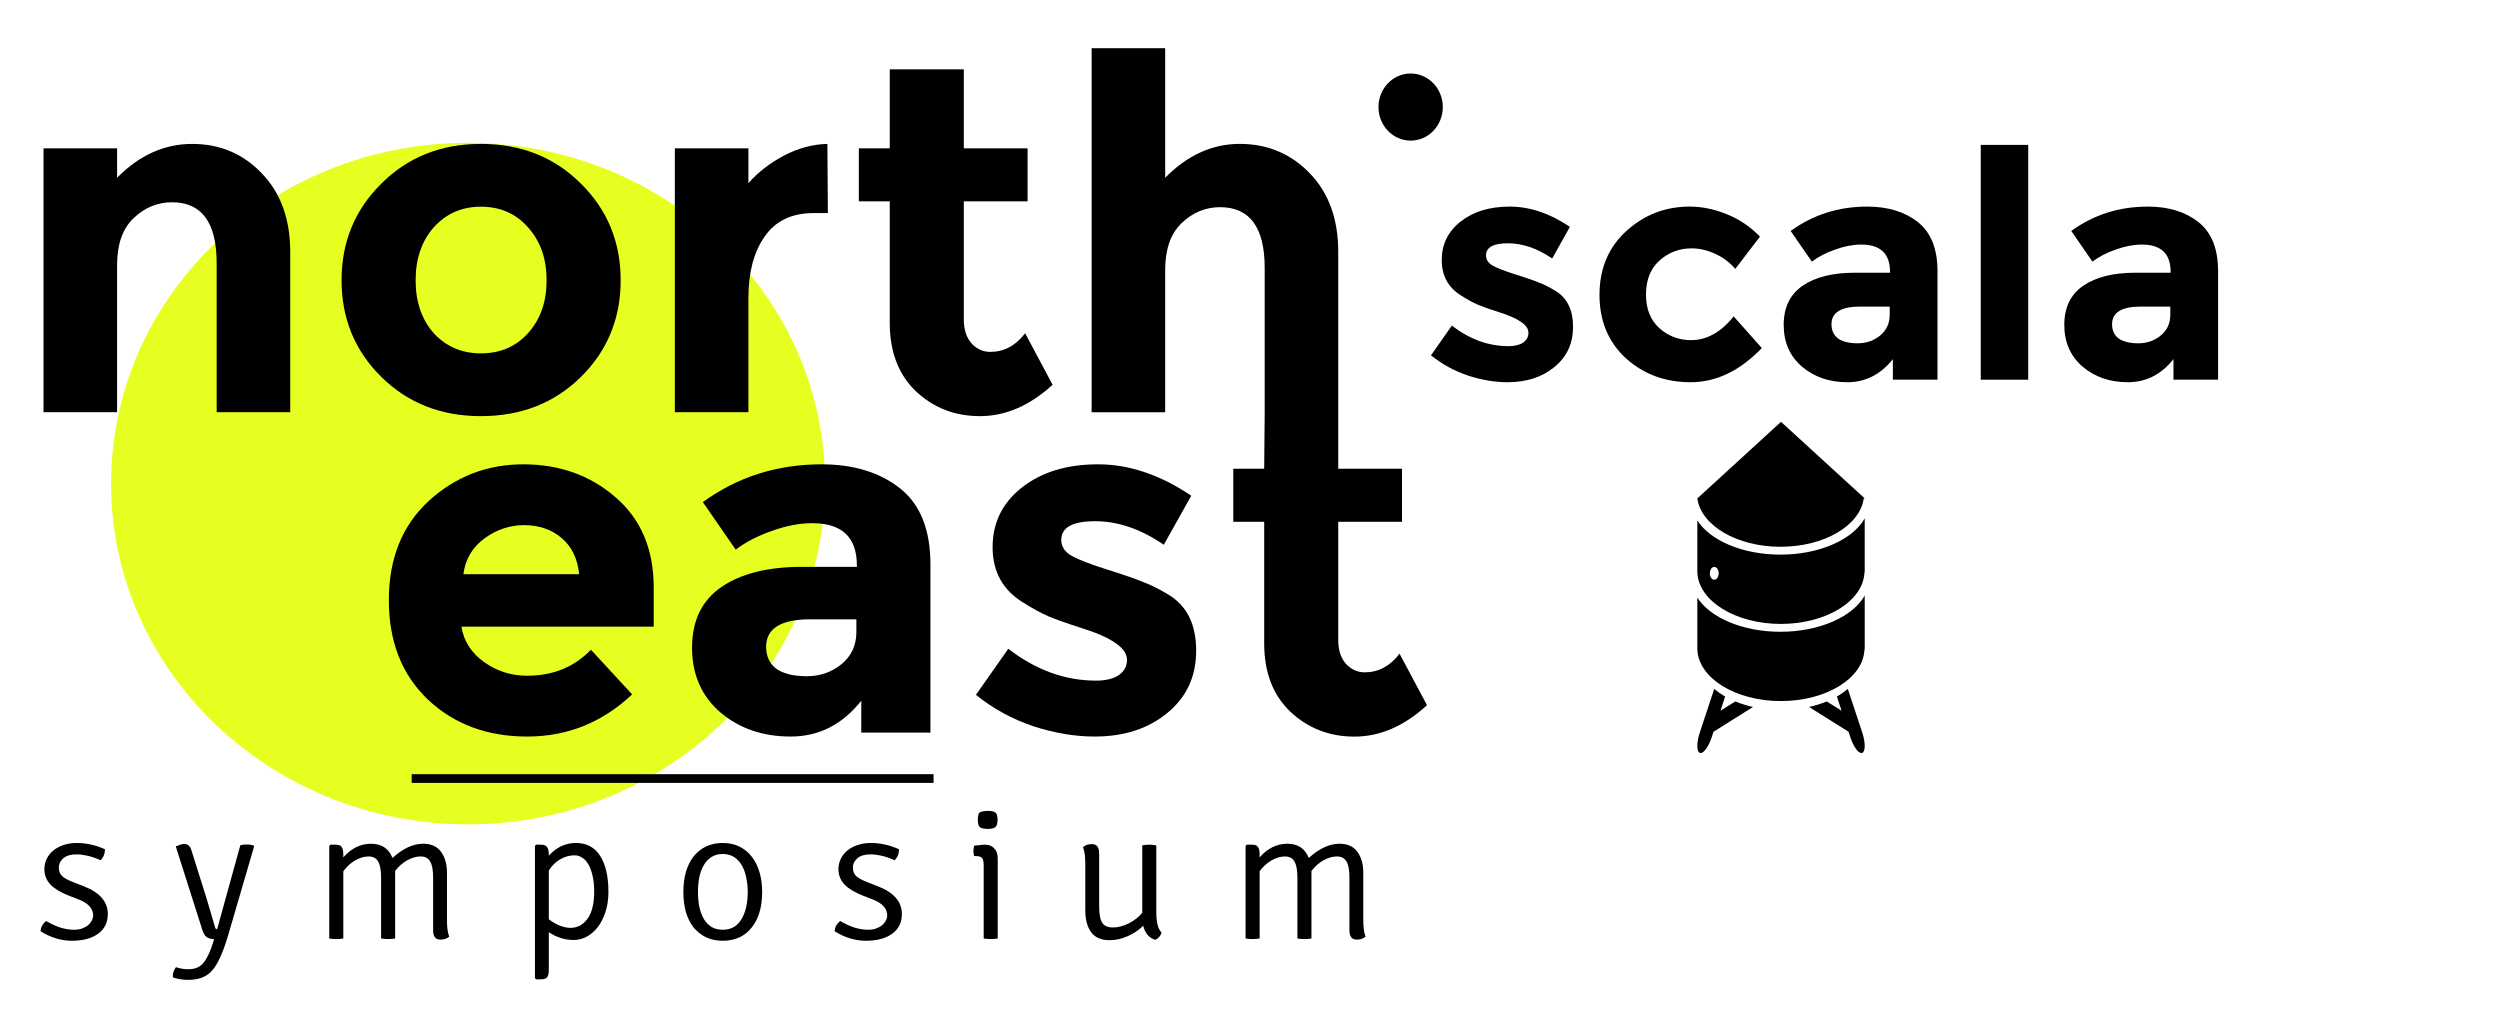
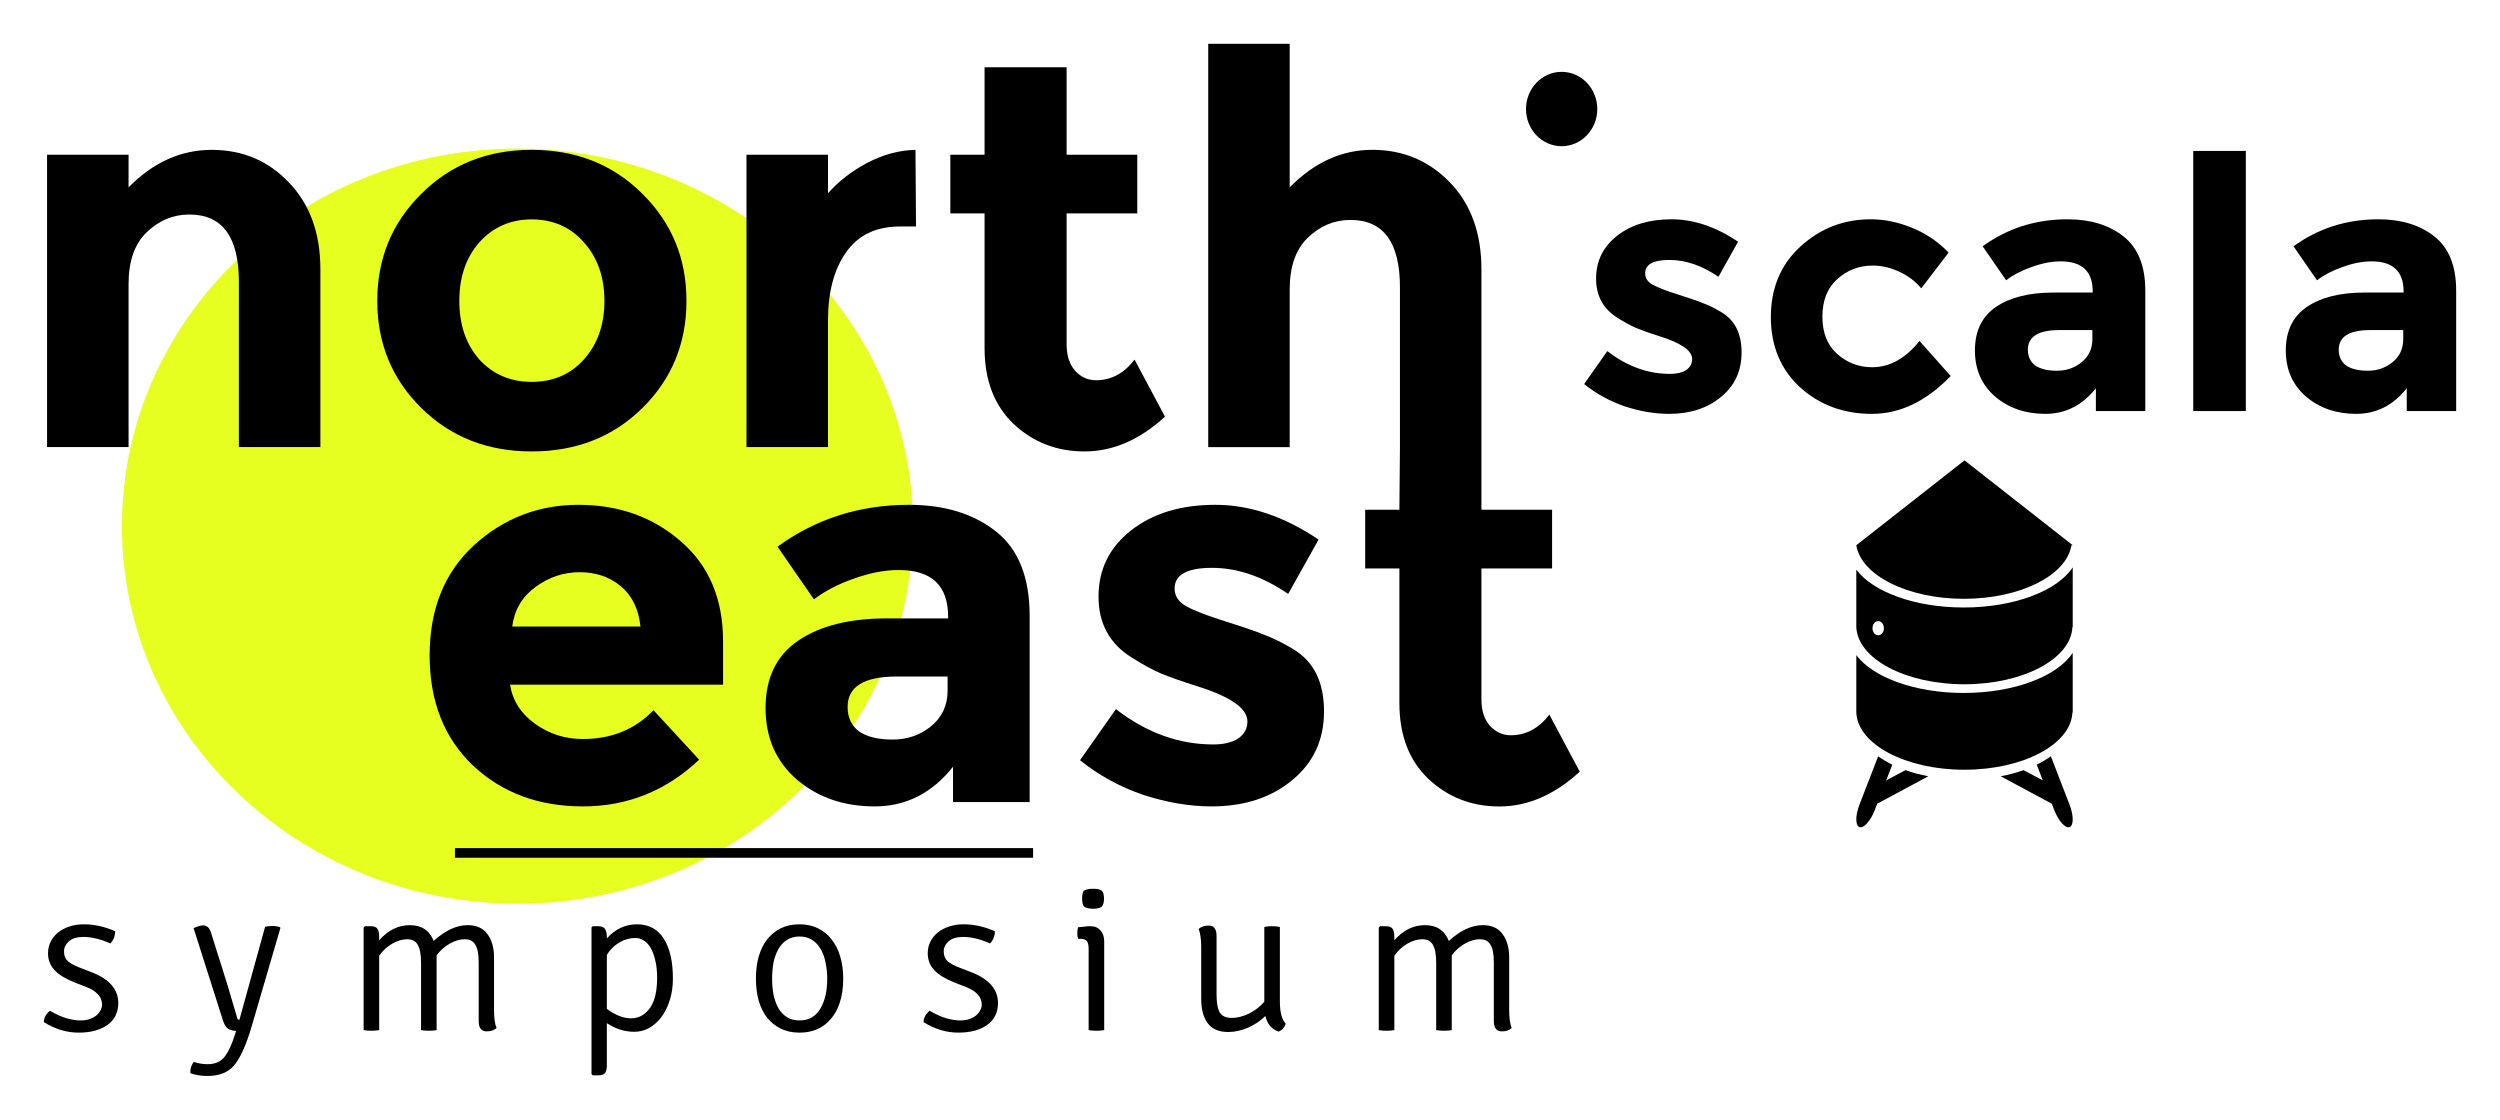
- <svg xmlns="http://www.w3.org/2000/svg" width="632.011" height="259.172" id="svg2" version="1.1">
+ <svg xmlns="http://www.w3.org/2000/svg" width="570.482" height="255.528" id="svg2" version="1.1">
  <defs id="defs4">
    </defs>
-   <g id="layer3" style="display:inline" transform="translate(5.984908,48.84875)">
+   <g id="layer3" style="display:inline" transform="translate(3.723639,46.66125)">
    <rect style="fill:#000000;fill-opacity:0" id="rect3026" width="278.5" height="83.5" x="103" y="395.862" rx="14.293" ry="14.458" />
    <rect style="fill:#000000;fill-opacity:0" id="rect3028" width="238" height="94" x="109.5" y="384.362" rx="14.293" ry="14.458" />
    <rect style="fill:#000000;fill-opacity:0" id="rect3798" width="245.5" height="94.5" x="108.5" y="384.362" rx="14.293" ry="14.458" />
    <rect style="fill:#000000;fill-opacity:0" id="rect3800" width="272.5" height="127" x="103.5" y="388.362" rx="14.293" ry="14.458" />
-     <path style="fill:#e7ff20;fill-opacity:0.997;stroke:none" id="path3821" d="m 231.938,102.591 c 0,52.698 -45.513,95.417 -101.656,95.417 -56.143,0 -101.656,-42.72 -101.656,-95.417 0,-52.698 45.513,-95.417 101.656,-95.417 56.143,0 101.656,42.72 101.656,95.417 z" transform="matrix(0.8878638,0,0,0.9029202,-3.322113,-19.22978)" />
+     <path style="fill:#e7ff20;fill-opacity:0.997;stroke:none" id="path3821" d="m 231.938,102.591 c 0,52.698 -45.513,95.417 -101.656,95.417 -56.143,0 -101.656,-42.72 -101.656,-95.417 0,-52.698 45.513,-95.417 101.656,-95.417 56.143,0 101.656,42.72 101.656,95.417 z" transform="matrix(0.8878638,0,0,0.9029202,-1.322113,-19.22978)" />
  </g>
-   <g transform="translate(5.984908,48.84875)" style="display:inline" id="g3030">
-     <g style="font-size:124px;font-style:normal;font-variant:normal;font-weight:bold;font-stretch:normal;text-align:start;line-height:125%;letter-spacing:0px;word-spacing:0px;writing-mode:lr-tb;text-anchor:start;fill:#000000;fill-opacity:0.997;stroke:none;font-family:Montserrat" id="text3036" transform="translate(0.5441265,0)">
+   <g id="layer9" style="display:inline" transform="translate(3.723639,46.66125)">
+     <path style="fill:#000000;fill-opacity:1;stroke:none" d="m 360.764,-21.783 c 0,4.686 -3.641,8.485 -8.132,8.485 -4.491,0 -8.132,-3.799 -8.132,-8.485 0,-4.686 3.641,-8.485 8.132,-8.485 4.491,0 8.132,3.799 8.132,8.485 z" id="path3033" />
+   </g>
+   <g transform="translate(3.723639,46.66125)" style="display:inline" id="g3030">
+     <g style="font-size:124px;font-style:normal;font-variant:normal;font-weight:bold;font-stretch:normal;text-align:start;line-height:125%;letter-spacing:0px;word-spacing:0px;writing-mode:lr-tb;text-anchor:start;fill:#000000;fill-opacity:0.997;stroke:none;font-family:Montserrat" id="text3036" transform="translate(2.544126,0)">
      <g id="g4005">
        <g id="g4018">
-           <g transform="translate(-0.5441265,0)" style="display:inline;font-size:124px;font-style:normal;font-variant:normal;font-weight:bold;font-stretch:normal;text-align:start;line-height:125%;letter-spacing:0px;word-spacing:0px;writing-mode:lr-tb;text-anchor:start;fill:#000000;fill-opacity:0.997;stroke:none;font-family:Montserrat;-inkscape-font-specification:Montserrat Bold" id="text3032">
-             <path d="m 23.615,18.162 0,37.2 -18.6,0 0,-66.712 18.6,0 0,7.44 c 5.621,-5.704 11.945,-8.556 18.972,-8.556 7.027,6.7e-5 12.896,2.48 17.608,7.44 4.795,4.96 7.192,11.573 7.192,19.84 l 0,40.548 -18.6,0 0,-37.696 C 48.787,7.416 45.026,2.29 37.503,2.29 c -3.72,5.31e-5 -6.985,1.364 -9.796,4.092 -2.728,2.645 -4.092,6.572 -4.092,11.78" id="path3041" style="" />
-             <path d="m 99.09,22.006 c -2.4e-5,5.456 1.529,9.92 4.588,13.392 3.141,3.389 7.109,5.084 11.904,5.084 4.877,1.4e-5 8.845,-1.695 11.904,-5.084 3.141,-3.472 4.712,-7.936 4.712,-13.392 -5e-5,-5.456 -1.571,-9.92 -4.712,-13.392 -3.059,-3.472 -7.027,-5.208 -11.904,-5.208 -4.795,5.2e-5 -8.763,1.736 -11.904,5.208 -3.059,3.472 -4.588,7.936 -4.588,13.392 m 51.832,0 c -7e-5,9.672 -3.348,17.815 -10.044,24.428 -6.696,6.613 -15.128,9.92 -25.296,9.92 -10.085,-10e-7 -18.476,-3.307 -25.172,-9.92 -6.696,-6.613 -10.044,-14.756 -10.044,-24.428 -5e-6,-9.672 3.348,-17.815 10.044,-24.428 6.696,-6.696 15.087,-10.044 25.172,-10.044 10.168,6.7e-5 18.6,3.348 25.296,10.044 6.696,6.613 10.044,14.756 10.044,24.428" id="path3043" style="" />
-             <path d="m 199.709,5.018 c -5.539,5.04e-5 -9.672,1.984 -12.4,5.952 -2.728,3.885 -4.092,9.052 -4.092,15.5 l 0,28.892 -18.6,0 0,-66.712 18.6,0 0,8.804 c 2.397,-2.728 5.373,-5.043 8.928,-6.944 3.637,-1.901 7.316,-2.893 11.036,-2.976 l 0.124,17.484 -3.596,0" id="path3045" style="" />
-             <path d="m 237.672,2.042 0,29.884 c -3e-5,2.563 0.661,4.588 1.984,6.076 1.323,1.405 2.893,2.108 4.712,2.108 3.472,1.5e-5 6.407,-1.571 8.804,-4.712 l 6.944,13.02 c -5.787,5.291 -11.904,7.936 -18.352,7.936 -6.365,-10e-7 -11.78,-2.108 -16.244,-6.324 -4.381,-4.216 -6.572,-9.961 -6.572,-17.236 l 0,-30.752 -7.812,0 0,-13.392 7.812,0 0,-19.964 18.724,0 0,19.964 16.12,0 0,13.392 -16.12,0" id="path3047" style="" />
-             <path id="path3049" transform="translate(-5.984908,-48.84875)" d="M 275.969 12.188 L 275.969 104.219 L 294.562 104.219 L 294.562 68.25 C 294.562 63.042 295.928 59.114 298.656 56.469 C 301.467 53.741 304.717 52.375 308.438 52.375 C 315.96 52.375 319.719 57.499 319.719 67.75 L 319.719 104.156 L 319.719 104.219 L 319.594 118.5 L 311.781 118.5 L 311.781 131.906 L 319.594 131.906 L 319.594 162.656 C 319.594 169.931 321.775 175.659 326.156 179.875 C 330.62 184.091 336.041 186.219 342.406 186.219 C 348.854 186.219 354.963 183.572 360.75 178.281 L 353.812 165.25 C 351.415 168.391 348.472 169.969 345 169.969 C 343.181 169.969 341.604 169.249 340.281 167.844 C 338.959 166.356 338.312 164.344 338.312 161.781 L 338.312 131.906 L 354.438 131.906 L 354.438 118.5 L 338.312 118.5 L 338.312 104.219 L 338.312 103.938 L 338.312 63.656 C 338.312 55.39 335.92 48.773 331.125 43.812 C 326.33 38.853 320.433 36.375 313.406 36.375 C 306.462 36.375 300.184 39.234 294.562 44.938 L 294.562 12.188 L 275.969 12.188 z " style="" />
+           <g transform="translate(-0.5441265,0)" style="font-size:124px;font-style:normal;font-variant:normal;font-weight:bold;font-stretch:normal;text-align:start;line-height:125%;letter-spacing:0px;word-spacing:0px;writing-mode:lr-tb;text-anchor:start;fill:#000000;fill-opacity:0.997;stroke:none;display:inline;font-family:Montserrat;-inkscape-font-specification:Montserrat Bold" id="text3032">
+             <path d="m 23.615,18.162 0,37.2 -18.6,0 0,-66.712 18.6,0 0,7.44 c 5.621,-5.704 11.945,-8.556 18.972,-8.556 7.027,6.7e-5 12.896,2.48 17.608,7.44 4.795,4.96 7.192,11.573 7.192,19.84 l 0,40.548 -18.6,0 0,-37.696 C 48.787,7.416 45.026,2.29 37.503,2.29 c -3.72,5.31e-5 -6.985,1.364 -9.796,4.092 -2.728,2.645 -4.092,6.572 -4.092,11.78" id="path3041" />
+             <path d="m 99.09,22.006 c -2.4e-5,5.456 1.529,9.92 4.588,13.392 3.141,3.389 7.109,5.084 11.904,5.084 4.877,1.4e-5 8.845,-1.695 11.904,-5.084 3.141,-3.472 4.712,-7.936 4.712,-13.392 -5e-5,-5.456 -1.571,-9.92 -4.712,-13.392 -3.059,-3.472 -7.027,-5.208 -11.904,-5.208 -4.795,5.2e-5 -8.763,1.736 -11.904,5.208 -3.059,3.472 -4.588,7.936 -4.588,13.392 m 51.832,0 c -7e-5,9.672 -3.348,17.815 -10.044,24.428 -6.696,6.613 -15.128,9.92 -25.296,9.92 -10.085,-10e-7 -18.476,-3.307 -25.172,-9.92 -6.696,-6.613 -10.044,-14.756 -10.044,-24.428 -5e-6,-9.672 3.348,-17.815 10.044,-24.428 6.696,-6.696 15.087,-10.044 25.172,-10.044 10.168,6.7e-5 18.6,3.348 25.296,10.044 6.696,6.613 10.044,14.756 10.044,24.428" id="path3043" />
+             <path d="m 199.709,5.018 c -5.539,5.04e-5 -9.672,1.984 -12.4,5.952 -2.728,3.885 -4.092,9.052 -4.092,15.5 l 0,28.892 -18.6,0 0,-66.712 18.6,0 0,8.804 c 2.397,-2.728 5.373,-5.043 8.928,-6.944 3.637,-1.901 7.316,-2.893 11.036,-2.976 l 0.124,17.484 -3.596,0" id="path3045" />
+             <path d="m 237.672,2.042 0,29.884 c -3e-5,2.563 0.661,4.588 1.984,6.076 1.323,1.405 2.893,2.108 4.712,2.108 3.472,1.5e-5 6.407,-1.571 8.804,-4.712 l 6.944,13.02 c -5.787,5.291 -11.904,7.936 -18.352,7.936 -6.365,-10e-7 -11.78,-2.108 -16.244,-6.324 -4.381,-4.216 -6.572,-9.961 -6.572,-17.236 l 0,-30.752 -7.812,0 0,-13.392 7.812,0 0,-19.964 18.724,0 0,19.964 16.12,0 0,13.392 -16.12,0" id="path3047" />
+             <path id="path3049" transform="translate(-5.984908,-48.84875)" d="m 275.969,12.188 0,92.031 18.594,0 0,-35.969 c -3e-5,-5.208 1.366,-9.136 4.094,-11.781 2.811,-2.728 6.061,-4.094 9.781,-4.094 7.523,5.2e-5 11.281,5.124 11.281,15.375 l 0,36.406 0,0.062 -0.125,14.281 -7.812,0 0,13.406 7.812,0 0,30.75 c -2e-5,7.275 2.181,13.003 6.562,17.219 4.464,4.216 9.885,6.344 16.25,6.344 6.448,0 12.557,-2.647 18.344,-7.938 L 353.812,165.25 c -2.397,3.141 -5.341,4.719 -8.812,4.719 -1.819,2e-5 -3.396,-0.72 -4.719,-2.125 -1.323,-1.488 -1.969,-3.5 -1.969,-6.062 l 0,-29.875 16.125,0 0,-13.406 -16.125,0 0,-14.281 0,-0.281 0,-40.281 c -7e-5,-8.267 -2.393,-14.884 -7.188,-19.844 -4.795,-4.96 -10.692,-7.437 -17.719,-7.438 -6.944,6.7e-5 -13.222,2.859 -18.844,8.562 l 0,-32.75 -18.594,0 z" />
          </g>
          <path d="m 153.275,126.69 c -7.523,7.109 -16.368,10.664 -26.536,10.664 -10.085,0 -18.435,-3.1 -25.048,-9.3 -6.613,-6.283 -9.92,-14.673 -9.92,-25.172 -5e-6,-10.499 3.348,-18.848 10.044,-25.048 6.779,-6.2 14.756,-9.3 23.932,-9.3 9.176,6.8e-5 16.947,2.769 23.312,8.308 6.448,5.539 9.672,13.144 9.672,22.816 l 0,9.92 -48.608,0 c 0.579,3.637 2.48,6.613 5.704,8.928 3.224,2.315 6.861,3.472 10.912,3.472 6.531,2e-5 11.904,-2.191 16.12,-6.572 l 10.416,11.284 m -13.392,-30.38 c -0.413,-3.968 -1.901,-7.027 -4.464,-9.176 -2.563,-2.149 -5.704,-3.224 -9.424,-3.224 -3.637,5.3e-5 -6.985,1.116 -10.044,3.348 -3.059,2.232 -4.836,5.249 -5.332,9.052 l 29.264,0" id="path3052" />
          <path d="m 228.69,136.362 -17.484,0 0,-8.06 c -4.795,6.035 -10.747,9.052 -17.856,9.052 -7.027,0 -12.937,-2.025 -17.732,-6.076 -4.795,-4.133 -7.192,-9.589 -7.192,-16.368 -1e-5,-6.861 2.48,-11.987 7.44,-15.376 4.96,-3.389 11.739,-5.084 20.336,-5.084 l 13.888,0 0,-0.372 c -5e-5,-7.109 -3.761,-10.664 -11.284,-10.664 -3.224,5.3e-5 -6.655,0.661 -10.292,1.984 -3.555,1.24 -6.572,2.811 -9.052,4.712 l -8.308,-12.028 c 8.763,-6.365 18.765,-9.548 30.008,-9.548 8.101,6.8e-5 14.715,2.025 19.84,6.076 5.125,4.051 7.688,10.457 7.688,19.22 l 0,42.532 m -18.724,-25.42 0,-3.224 -11.656,0 c -7.44,3e-5 -11.16,2.315 -11.16,6.944 -3e-5,2.397 0.868,4.257 2.604,5.58 1.819,1.24 4.381,1.86 7.688,1.86 3.307,2e-5 6.2,-0.992 8.68,-2.976 2.563,-2.067 3.844,-4.795 3.844,-8.184" id="path3054" />
          <path d="m 295.867,115.654 c -6e-5,6.531 -2.439,11.78 -7.316,15.748 -4.795,3.968 -10.912,5.952 -18.352,5.952 -4.96,0 -10.127,-0.868 -15.5,-2.604 -5.373,-1.819 -10.209,-4.464 -14.508,-7.936 l 8.184,-11.656 c 6.944,5.373 14.343,8.06 22.196,8.06 2.397,10e-6 4.299,-0.455 5.704,-1.364 1.405,-0.992 2.108,-2.273 2.108,-3.844 -5e-5,-1.571 -0.992,-3.017 -2.976,-4.34 -1.901,-1.323 -4.712,-2.563 -8.432,-3.72 -3.637,-1.157 -6.448,-2.149 -8.432,-2.976 -1.901,-0.827 -4.092,-2.025 -6.572,-3.596 -5.043,-3.141 -7.564,-7.771 -7.564,-13.888 -1e-5,-6.2 2.48,-11.243 7.44,-15.128 4.96,-3.885 11.367,-5.828 19.22,-5.828 7.853,6.8e-5 15.707,2.645 23.56,7.936 l -6.944,12.4 c -5.787,-3.968 -11.573,-5.952 -17.36,-5.952 -5.704,5.4e-5 -8.556,1.571 -8.556,4.712 -3e-5,1.736 0.909,3.1 2.728,4.092 1.819,0.992 4.836,2.149 9.052,3.472 4.216,1.323 7.192,2.356 8.928,3.1 1.819,0.661 3.968,1.736 6.448,3.224 4.629,2.811 6.944,7.523 6.944,14.136" id="path3056" />
        </g>
      </g>
    </g>
  </g>
-   <g id="layer9" style="display:inline" transform="translate(5.984908,48.84875)">
-     <path style="fill:#000000;fill-opacity:1;stroke:none" d="m 358.764,-21.783 c 0,4.686 -3.641,8.485 -8.132,8.485 -4.491,0 -8.132,-3.799 -8.132,-8.485 0,-4.686 3.641,-8.485 8.132,-8.485 4.491,0 8.132,3.799 8.132,8.485 z" id="path3033" />
-   </g>
-   <g style="display:inline" transform="translate(5.984908,48.84875)" id="g3060">
-     <g style="font-size:80px;font-style:normal;font-variant:normal;font-weight:bold;font-stretch:normal;text-align:start;line-height:125%;letter-spacing:0px;word-spacing:0px;writing-mode:lr-tb;text-anchor:start;fill:#000000;fill-opacity:0.997;stroke:none;font-family:Montserrat" id="text3062" transform="translate(-20,0)">
+   <g style="display:inline" transform="translate(3.723639,46.66125)" id="g3060">
+     <g style="font-size:80px;font-style:normal;font-variant:normal;font-weight:bold;font-stretch:normal;text-align:start;line-height:125%;letter-spacing:0px;word-spacing:0px;writing-mode:lr-tb;text-anchor:start;fill:#000000;fill-opacity:0.997;stroke:none;font-family:Montserrat" id="text3062" transform="translate(-18,0)">
      <path d="m 411.692,33.779 c -3e-5,4.213 -1.573,7.6 -4.72,10.16 -3.093,2.56 -7.04,3.84 -11.84,3.84 -3.2,-10e-7 -6.533,-0.56 -10,-1.68 -3.467,-1.173 -6.587,-2.88 -9.36,-5.12 l 5.28,-7.52 c 4.48,3.467 9.253,5.2 14.32,5.2 1.547,8e-6 2.773,-0.293 3.68,-0.88 0.907,-0.64 1.36,-1.467 1.36,-2.48 -2e-5,-1.013 -0.64,-1.947 -1.92,-2.8 -1.227,-0.853 -3.04,-1.653 -5.44,-2.4 -2.347,-0.747 -4.16,-1.387 -5.44,-1.92 -1.227,-0.533 -2.64,-1.307 -4.24,-2.32 -3.253,-2.027 -4.88,-5.013 -4.88,-8.96 0,-4 1.6,-7.253 4.8,-9.76 3.2,-2.507 7.333,-3.76 12.4,-3.76 5.067,4.38e-5 10.133,1.707 15.2,5.12 l -4.48,8 c -3.733,-2.56 -7.467,-3.84 -11.2,-3.84 -3.68,3.4e-5 -5.52,1.013 -5.52,3.04 -1e-5,1.12 0.587,2 1.76,2.64 1.173,0.64 3.12,1.387 5.84,2.24 2.72,0.853 4.64,1.52 5.76,2 1.173,0.427 2.56,1.12 4.16,2.08 2.987,1.813 4.48,4.853 4.48,9.12" id="path3067" />
      <path d="m 441.494,37.139 c 4,1e-5 7.6,-2 10.8,-6 l 7.12,8 c -5.547,5.76 -11.547,8.64 -18,8.64 -6.453,-10e-7 -11.92,-2.027 -16.4,-6.08 -4.427,-4.107 -6.64,-9.44 -6.64,-16 0,-6.613 2.24,-11.973 6.72,-16.08 4.533,-4.16 9.893,-6.24 16.08,-6.24 3.093,4.38e-5 6.213,0.64 9.36,1.92 3.2,1.28 6,3.173 8.4,5.68 l -6.24,8.16 c -1.387,-1.653 -3.093,-2.933 -5.12,-3.84 -1.973,-0.907 -3.947,-1.36 -5.92,-1.36 -3.147,3.3e-5 -5.867,1.04 -8.16,3.12 -2.24,2.027 -3.36,4.88 -3.36,8.56 -1e-5,3.627 1.12,6.453 3.36,8.48 2.293,2.027 4.96,3.04 8,3.04" id="path3069" />
      <path d="m 503.82,47.139 -11.28,0 0,-5.2 c -3.093,3.893 -6.933,5.84 -11.52,5.84 -4.533,-10e-7 -8.347,-1.307 -11.44,-3.92 -3.093,-2.667 -4.64,-6.187 -4.64,-10.56 0,-4.427 1.6,-7.733 4.8,-9.92 3.2,-2.187 7.573,-3.28 13.12,-3.28 l 8.96,0 0,-0.24 c -3e-5,-4.587 -2.427,-6.88 -7.28,-6.88 -2.08,3.4e-5 -4.293,0.427 -6.64,1.28 -2.293,0.8 -4.24,1.813 -5.84,3.04 l -5.36,-7.76 c 5.653,-4.107 12.107,-6.16 19.36,-6.16 5.227,4.38e-5 9.493,1.307 12.8,3.92 3.307,2.613 4.96,6.747 4.96,12.4 l 0,27.44 m -12.08,-16.4 0,-2.08 -7.52,0 c -4.8,1.8e-5 -7.2,1.493 -7.2,4.48 -1e-5,1.547 0.56,2.747 1.68,3.6 1.173,0.8 2.827,1.2 4.96,1.2 2.133,9e-6 4,-0.64 5.6,-1.92 1.653,-1.333 2.48,-3.093 2.48,-5.28" id="path3071" />
      <path d="m 526.76,47.139 -12,0 0,-59.36 12,0 0,59.36" id="path3073" />
      <path d="m 574.758,47.139 -11.28,0 0,-5.2 c -3.093,3.893 -6.933,5.84 -11.52,5.84 -4.533,-10e-7 -8.347,-1.307 -11.44,-3.92 -3.093,-2.667 -4.64,-6.187 -4.64,-10.56 0,-4.427 1.6,-7.733 4.8,-9.92 3.2,-2.187 7.573,-3.28 13.12,-3.28 l 8.96,0 0,-0.24 c -3e-5,-4.587 -2.427,-6.88 -7.28,-6.88 -2.08,3.4e-5 -4.293,0.427 -6.64,1.28 -2.293,0.8 -4.24,1.813 -5.84,3.04 l -5.36,-7.76 c 5.653,-4.107 12.107,-6.16 19.36,-6.16 5.227,4.38e-5 9.493,1.307 12.8,3.92 3.307,2.613 4.96,6.747 4.96,12.4 l 0,27.44 m -12.08,-16.4 0,-2.08 -7.52,0 c -4.8,1.8e-5 -7.2,1.493 -7.2,4.48 -10e-6,1.547 0.56,2.747 1.68,3.6 1.173,0.8 2.827,1.2 4.96,1.2 2.133,9e-6 4,-0.64 5.6,-1.92 1.653,-1.333 2.48,-3.093 2.48,-5.28" id="path3075" />
    </g>
  </g>
-   <g id="layer1" style="display:inline" transform="translate(5.984908,48.84875)">
-     <rect style="fill:#000000;fill-opacity:0.997;stroke:none" id="rect3801" width="131.93" height="2.202" x="98.093" y="146.867" />
+   <g id="layer1" style="display:inline" transform="translate(3.723639,46.66125)">
+     <rect style="fill:#000000;fill-opacity:0.997;stroke:none" id="rect3801" width="131.93" height="2.202" x="100.093" y="146.867" />
  </g>
-   <g id="layer4" style="display:inline" transform="translate(5.984908,48.84875)">
-     <g id="g4417" transform="matrix(0.9926904,0,0,1.114478,-92.54721,-32.1654)">
-       <path id="rect4077-6-0" d="m 523.754,141.302 -3.656,9.844 c -0.848,2.262 -0.862,4.332 -0.031,4.656 0.831,0.325 2.183,-1.238 3.031,-3.5 l 0.469,-1.281 10.062,-5.625 c -1.598,-0.318 -3.103,-0.738 -4.5,-1.25 l -3.781,2.094 1.188,-3.219 c -1.018,-0.515 -1.955,-1.103 -2.781,-1.719 z" style="fill:#000000;fill-opacity:0.997;stroke:none;display:inline" />
-       <path id="rect4077-6-0-8" d="m 557.776,141.302 3.656,9.844 c 0.848,2.262 0.862,4.332 0.031,4.656 -0.831,0.325 -2.183,-1.238 -3.031,-3.5 l -0.469,-1.281 -10.062,-5.625 c 1.598,-0.318 3.103,-0.738 4.5,-1.25 l 3.781,2.094 -1.188,-3.219 c 1.018,-0.515 1.955,-1.103 2.781,-1.719 z" style="fill:#000000;fill-opacity:0.997;stroke:none;display:inline" />
-       <path id="path4074-6" d="m 562.078,120.12 c -2.998,4.775 -11.463,8.219 -21.469,8.219 -9.674,0 -17.909,-3.221 -21.156,-7.75 l 0,7.75 0,2.719 0,1 0,0.281 c 0.262,6.51 9.696,11.719 21.281,11.719 11.586,0 21.019,-5.209 21.281,-11.719 l 0.062,0 0,-1.281 0,-2.719 0,-8.219 z" mask="none" style="fill:#000000;fill-opacity:1;stroke:none;display:inline" />
-       <path id="path4074-6-7" transform="translate(-5.984908,-48.84875)" d="m 546.75,129.562 -10.656,8.688 -10.656,8.688 c 0.939,6.147 10.061,10.969 21.188,10.969 11.126,0 20.249,-4.822 21.188,-10.969 l 0.25,0 L 557.406,138.25 546.75,129.562 z" mask="none" style="fill:#000000;fill-opacity:1;stroke:none;display:inline" />
-       <path id="path4074-6-71" transform="translate(-5.984908,-48.84875)" d="m 568.062,151.469 c -2.998,4.775 -11.463,8.219 -21.469,8.219 -9.674,0 -17.909,-3.221 -21.156,-7.75 l 0,7.75 0,2.719 0,1 0,0.281 c 0.262,6.51 9.696,11.719 21.281,11.719 11.586,0 21.019,-5.209 21.281,-11.719 l 0.062,0 0,-1.281 0,-2.719 0,-8.219 z m -38.312,11 c 0.623,0 1.125,0.673 1.125,1.469 0,0.796 -0.502,1.438 -1.125,1.438 -0.623,0 -1.125,-0.642 -1.125,-1.438 0,-0.796 0.502,-1.469 1.125,-1.469 z" mask="none" style="fill:#000000;fill-opacity:1;stroke:none;display:inline" />
+   <g id="layer4" style="display:inline" transform="translate(3.723639,46.66125)">
+     <g style="font-size:48px;font-style:normal;font-variant:normal;font-weight:300;font-stretch:normal;line-height:125%;letter-spacing:14.03px;word-spacing:0px;fill:#000000;fill-opacity:1;stroke:none;font-family:Signika;-inkscape-font-specification:Signika Light" id="text3031" transform="translate(2,0)">
+       <path d="m 4.276,186.579 c 0.032,-0.992 0.496,-1.856 1.392,-2.592 1.44,0.832 2.72,1.408 3.84,1.728 1.152,0.32 2.192,0.48 3.12,0.48 0.8,0 1.488,-0.096 2.064,-0.288 0.608,-0.224 1.12,-0.496 1.536,-0.816 0.416,-0.352 0.736,-0.736 0.96,-1.152 0.224,-0.416 0.352,-0.832 0.384,-1.248 -1.5e-5,-0.96 -0.304,-1.76 -0.912,-2.4 -0.576,-0.672 -1.44,-1.232 -2.592,-1.68 l -2.688,-1.056 c -2.048,-0.8 -3.584,-1.728 -4.608,-2.784 -1.024,-1.088 -1.536,-2.384 -1.536,-3.888 -2.7e-6,-0.992 0.208,-1.888 0.624,-2.688 0.416,-0.832 0.992,-1.536 1.728,-2.112 0.736,-0.576 1.6,-1.024 2.592,-1.344 0.992,-0.32 2.08,-0.48 3.264,-0.48 2.368,3e-5 4.736,0.528 7.104,1.584 -1.8e-5,1.12 -0.368,2.048 -1.104,2.784 -1.216,-0.544 -2.336,-0.928 -3.36,-1.152 -0.992,-0.224 -1.904,-0.336 -2.736,-0.336 -1.472,2e-5 -2.592,0.336 -3.36,1.008 -0.736,0.672 -1.104,1.44 -1.104,2.304 -6.4e-6,0.928 0.288,1.664 0.864,2.208 0.576,0.512 1.488,1.008 2.736,1.488 l 2.832,1.104 c 3.968,1.568 5.952,3.888 5.952,6.96 -1.9e-5,2.144 -0.816,3.808 -2.448,4.992 -1.632,1.184 -3.84,1.776 -6.624,1.776 -2.72,0 -5.36,-0.8 -7.92,-2.4" id="path3036" />
+       <path d="m 58.271,165.075 -6.576,22.512 c -1.216,4.128 -2.512,7.04 -3.888,8.736 -1.376,1.696 -3.44,2.544 -6.192,2.544 -1.408,-1e-5 -2.704,-0.208 -3.888,-0.624 -0.096,-0.896 0.16,-1.76 0.768,-2.592 0.992,0.352 2.048,0.528 3.168,0.528 1.696,-1e-5 2.992,-0.576 3.888,-1.728 0.896,-1.152 1.712,-2.944 2.448,-5.376 l 0.144,-0.48 c -0.832,-0.064 -1.472,-0.256 -1.92,-0.576 -0.416,-0.32 -0.768,-0.912 -1.056,-1.776 l -6.72,-21.12 c 0.992,-0.416 1.696,-0.624 2.112,-0.624 0.928,3e-5 1.552,0.56 1.872,1.68 l 3.792,12.048 c 0.128,0.384 0.864,2.88 2.208,7.488 0.064,0.224 0.224,0.336 0.48,0.336 l 5.856,-21.216 c 0.416,-0.128 0.96,-0.192 1.632,-0.192 0.704,3e-5 1.296,0.096 1.776,0.288 l 0.096,0.144" id="path3038" />
+       <path d="m 90.357,173.043 c -1.7e-5,-1.92 -0.256,-3.296 -0.768,-4.128 -0.48,-0.832 -1.28,-1.248 -2.4,-1.248 -1.088,2e-5 -2.224,0.336 -3.408,1.008 -1.152,0.672 -2.144,1.584 -2.976,2.736 l 0,16.992 c -0.48,0.096 -1.072,0.144 -1.776,0.144 -0.704,0 -1.296,-0.048 -1.776,-0.144 l 0,-23.376 0.288,-0.336 1.344,0 c 0.768,3e-5 1.28,0.208 1.536,0.624 0.256,0.384 0.384,1.008 0.384,1.872 l 0,0.72 c 2.016,-2.304 4.352,-3.456 7.008,-3.456 2.656,3e-5 4.464,1.2 5.424,3.6 2.624,-2.4 5.216,-3.6 7.776,-3.6 2.016,3e-5 3.52,0.688 4.512,2.064 0.992,1.344 1.488,3.12 1.488,5.328 l 0,12 c -4e-5,1.824 0.192,3.184 0.576,4.08 -0.544,0.512 -1.296,0.768 -2.256,0.768 -1.216,0 -1.824,-0.784 -1.824,-2.352 l 0,-13.344 c -3e-5,-1.92 -0.256,-3.28 -0.768,-4.08 -0.48,-0.832 -1.28,-1.248 -2.4,-1.248 -1.088,2e-5 -2.208,0.32 -3.36,0.96 -1.152,0.64 -2.176,1.536 -3.072,2.688 l 0,17.088 c -0.48,0.096 -1.072,0.144 -1.776,0.144 -0.704,0 -1.296,-0.048 -1.776,-0.144 l 0,-15.36" id="path3040" />
+       <path d="m 132.756,186.819 0,9.504 c -1e-5,0.864 -0.128,1.472 -0.384,1.824 -0.256,0.384 -0.768,0.576 -1.536,0.576 l -1.296,0 -0.288,-0.288 0,-33.456 0.288,-0.288 1.248,0 c 0.768,3e-5 1.28,0.208 1.536,0.624 0.288,0.384 0.432,1.024 0.432,1.92 l 0,0.24 c 1.92,-2.144 4.208,-3.216 6.864,-3.216 2.72,3e-5 4.768,1.104 6.144,3.312 1.376,2.176 2.064,5.2 2.064,9.072 -3e-5,1.888 -0.256,3.584 -0.768,5.088 -0.48,1.504 -1.136,2.784 -1.968,3.84 -0.8,1.024 -1.728,1.824 -2.784,2.4 -1.056,0.544 -2.144,0.816 -3.264,0.816 -2.208,0 -4.304,-0.656 -6.288,-1.968 m 0,-15.6 0,12.336 c 1.952,1.44 3.792,2.16 5.52,2.16 1.728,1e-5 3.152,-0.768 4.272,-2.304 1.12,-1.536 1.68,-3.856 1.68,-6.96 -2e-5,-1.536 -0.144,-2.864 -0.432,-3.984 -0.256,-1.152 -0.608,-2.096 -1.056,-2.832 -0.448,-0.768 -0.976,-1.328 -1.584,-1.68 -0.576,-0.384 -1.2,-0.576 -1.872,-0.576 -1.28,2e-5 -2.496,0.336 -3.648,1.008 -1.152,0.672 -2.112,1.616 -2.88,2.832" id="path3042" />
+       <path d="m 183.333,186.435 c -1.696,1.696 -3.904,2.544 -6.624,2.544 -1.6,0 -3.024,-0.304 -4.272,-0.912 -1.216,-0.608 -2.256,-1.44 -3.12,-2.496 -0.832,-1.088 -1.472,-2.384 -1.92,-3.888 -0.416,-1.536 -0.624,-3.216 -0.624,-5.04 -10e-6,-1.824 0.208,-3.488 0.624,-4.992 0.448,-1.536 1.088,-2.848 1.92,-3.936 0.864,-1.088 1.904,-1.936 3.12,-2.544 1.248,-0.608 2.672,-0.912 4.272,-0.912 1.6,3e-5 3.008,0.304 4.224,0.912 1.248,0.608 2.288,1.456 3.12,2.544 0.864,1.088 1.52,2.4 1.968,3.936 0.448,1.504 0.672,3.168 0.672,4.992 -3e-5,4.288 -1.12,7.552 -3.36,9.792 m -6.576,-0.24 c 2.048,0 3.6,-0.864 4.656,-2.592 1.088,-1.76 1.632,-4.08 1.632,-6.96 -2e-5,-1.28 -0.128,-2.496 -0.384,-3.648 -0.224,-1.184 -0.592,-2.208 -1.104,-3.072 -0.512,-0.896 -1.168,-1.6 -1.968,-2.112 -0.8,-0.512 -1.76,-0.768 -2.88,-0.768 -1.088,2e-5 -2.032,0.256 -2.832,0.768 -0.768,0.48 -1.408,1.152 -1.92,2.016 -0.512,0.864 -0.896,1.888 -1.152,3.072 -0.224,1.152 -0.336,2.4 -0.336,3.744 -1e-5,1.344 0.112,2.592 0.336,3.744 0.256,1.152 0.624,2.16 1.104,3.024 0.512,0.864 1.168,1.552 1.968,2.064 0.8,0.48 1.76,0.72 2.88,0.72" id="path3044" />
+       <path d="m 205.02,186.579 c 0.032,-0.992 0.496,-1.856 1.392,-2.592 1.44,0.832 2.72,1.408 3.84,1.728 1.152,0.32 2.192,0.48 3.12,0.48 0.8,0 1.488,-0.096 2.064,-0.288 0.608,-0.224 1.12,-0.496 1.536,-0.816 0.416,-0.352 0.736,-0.736 0.96,-1.152 0.224,-0.416 0.352,-0.832 0.384,-1.248 -1e-5,-0.96 -0.304,-1.76 -0.912,-2.4 -0.576,-0.672 -1.44,-1.232 -2.592,-1.68 l -2.688,-1.056 c -2.048,-0.8 -3.584,-1.728 -4.608,-2.784 -1.024,-1.088 -1.536,-2.384 -1.536,-3.888 0,-0.992 0.208,-1.888 0.624,-2.688 0.416,-0.832 0.992,-1.536 1.728,-2.112 0.736,-0.576 1.6,-1.024 2.592,-1.344 0.992,-0.32 2.08,-0.48 3.264,-0.48 2.368,3e-5 4.736,0.528 7.104,1.584 -1e-5,1.12 -0.368,2.048 -1.104,2.784 -1.216,-0.544 -2.336,-0.928 -3.36,-1.152 -0.992,-0.224 -1.904,-0.336 -2.736,-0.336 -1.472,2e-5 -2.592,0.336 -3.36,1.008 -0.736,0.672 -1.104,1.44 -1.104,2.304 0,0.928 0.288,1.664 0.864,2.208 0.576,0.512 1.488,1.008 2.736,1.488 l 2.832,1.104 c 3.968,1.568 5.952,3.888 5.952,6.96 -1e-5,2.144 -0.816,3.808 -2.448,4.992 -1.632,1.184 -3.84,1.776 -6.624,1.776 -2.72,0 -5.36,-0.8 -7.92,-2.4" id="path3046" />
+       <path d="m 246.247,168.147 0,20.256 c -0.48,0.096 -1.072,0.144 -1.776,0.144 -0.704,0 -1.296,-0.048 -1.776,-0.144 l 0,-18.528 c 0,-0.896 -0.144,-1.504 -0.432,-1.824 -0.288,-0.32 -0.8,-0.48 -1.536,-0.48 l -0.432,0 c -0.128,-0.352 -0.192,-0.784 -0.192,-1.296 0,-0.512 0.064,-0.96 0.192,-1.344 0.608,-0.064 1.104,-0.112 1.488,-0.144 0.384,-0.064 0.688,-0.096 0.912,-0.096 l 0.384,0 c 0.992,3e-5 1.76,0.32 2.304,0.96 0.576,0.608 0.864,1.44 0.864,2.496 m -4.704,-11.52 c 0.512,-0.32 1.248,-0.48 2.208,-0.48 0.928,3e-5 1.568,0.144 1.92,0.432 0.352,0.288 0.528,0.896 0.528,1.824 0,0.928 -0.192,1.552 -0.576,1.872 -0.384,0.288 -1.008,0.432 -1.872,0.432 -0.768,3e-5 -1.392,-0.112 -1.872,-0.336 -0.448,-0.256 -0.672,-0.912 -0.672,-1.968 0,-0.736 0.112,-1.328 0.336,-1.776" id="path3048" />
+       <path d="m 268.382,181.347 0,-11.952 c 0,-1.696 -0.192,-3.056 -0.576,-4.08 0.544,-0.512 1.296,-0.768 2.256,-0.768 1.216,3e-5 1.824,0.784 1.824,2.352 l 0,13.296 c -1e-5,2.016 0.256,3.424 0.768,4.224 0.512,0.8 1.408,1.2 2.688,1.2 1.28,1e-5 2.608,-0.336 3.984,-1.008 1.376,-0.704 2.528,-1.6 3.456,-2.688 l 0,-17.04 c 0.192,-0.064 0.448,-0.112 0.768,-0.144 0.32,-0.032 0.656,-0.048 1.008,-0.048 0.352,3e-5 0.672,0.016 0.96,0.048 0.32,0.032 0.592,0.08 0.816,0.144 l 0,16.896 c -2e-5,2.56 0.448,4.272 1.344,5.136 -0.288,0.896 -0.832,1.504 -1.632,1.824 -1.568,-0.512 -2.576,-1.696 -3.024,-3.552 -1.088,1.088 -2.4,1.968 -3.936,2.64 -1.504,0.672 -3.024,1.008 -4.56,1.008 -2.144,0 -3.712,-0.688 -4.704,-2.064 -0.96,-1.376 -1.44,-3.184 -1.44,-5.424" id="path3050" />
+       <path d="m 322.006,173.043 c -2e-5,-1.92 -0.256,-3.296 -0.768,-4.128 -0.48,-0.832 -1.28,-1.248 -2.4,-1.248 -1.088,2e-5 -2.224,0.336 -3.408,1.008 -1.152,0.672 -2.144,1.584 -2.976,2.736 l 0,16.992 c -0.48,0.096 -1.072,0.144 -1.776,0.144 -0.704,0 -1.296,-0.048 -1.776,-0.144 l 0,-23.376 0.288,-0.336 1.344,0 c 0.768,3e-5 1.28,0.208 1.536,0.624 0.256,0.384 0.384,1.008 0.384,1.872 l 0,0.72 c 2.016,-2.304 4.352,-3.456 7.008,-3.456 2.656,3e-5 4.464,1.2 5.424,3.6 2.624,-2.4 5.216,-3.6 7.776,-3.6 2.016,3e-5 3.52,0.688 4.512,2.064 0.992,1.344 1.488,3.12 1.488,5.328 l 0,12 c -3e-5,1.824 0.192,3.184 0.576,4.08 -0.544,0.512 -1.296,0.768 -2.256,0.768 -1.216,0 -1.824,-0.784 -1.824,-2.352 l 0,-13.344 c -3e-5,-1.92 -0.256,-3.28 -0.768,-4.08 -0.48,-0.832 -1.28,-1.248 -2.4,-1.248 -1.088,2e-5 -2.208,0.32 -3.36,0.96 -1.152,0.64 -2.176,1.536 -3.072,2.688 l 0,17.088 c -0.48,0.096 -1.072,0.144 -1.776,0.144 -0.704,0 -1.296,-0.048 -1.776,-0.144 l 0,-15.36" id="path3053" />
    </g>
-     <g style="font-size:48px;font-style:normal;font-variant:normal;font-weight:300;font-stretch:normal;line-height:125%;letter-spacing:14.03px;word-spacing:0px;fill:#000000;fill-opacity:1;stroke:none;font-family:Signika;-inkscape-font-specification:Signika Light" id="text3031">
-       <path d="m 4.276,186.579 c 0.032,-0.992 0.496,-1.856 1.392,-2.592 1.44,0.832 2.72,1.408 3.84,1.728 1.152,0.32 2.192,0.48 3.12,0.48 0.8,0 1.488,-0.096 2.064,-0.288 0.608,-0.224 1.12,-0.496 1.536,-0.816 0.416,-0.352 0.736,-0.736 0.96,-1.152 0.224,-0.416 0.352,-0.832 0.384,-1.248 -1.5e-5,-0.96 -0.304,-1.76 -0.912,-2.4 -0.576,-0.672 -1.44,-1.232 -2.592,-1.68 l -2.688,-1.056 c -2.048,-0.8 -3.584,-1.728 -4.608,-2.784 -1.024,-1.088 -1.536,-2.384 -1.536,-3.888 -2.7e-6,-0.992 0.208,-1.888 0.624,-2.688 0.416,-0.832 0.992,-1.536 1.728,-2.112 0.736,-0.576 1.6,-1.024 2.592,-1.344 0.992,-0.32 2.08,-0.48 3.264,-0.48 2.368,3e-5 4.736,0.528 7.104,1.584 -1.8e-5,1.12 -0.368,2.048 -1.104,2.784 -1.216,-0.544 -2.336,-0.928 -3.36,-1.152 -0.992,-0.224 -1.904,-0.336 -2.736,-0.336 -1.472,2e-5 -2.592,0.336 -3.36,1.008 -0.736,0.672 -1.104,1.44 -1.104,2.304 -6.4e-6,0.928 0.288,1.664 0.864,2.208 0.576,0.512 1.488,1.008 2.736,1.488 l 2.832,1.104 c 3.968,1.568 5.952,3.888 5.952,6.96 -1.9e-5,2.144 -0.816,3.808 -2.448,4.992 -1.632,1.184 -3.84,1.776 -6.624,1.776 -2.72,0 -5.36,-0.8 -7.92,-2.4" style="" id="path3036" />
-       <path d="m 58.271,165.075 -6.576,22.512 c -1.216,4.128 -2.512,7.04 -3.888,8.736 -1.376,1.696 -3.44,2.544 -6.192,2.544 -1.408,-1e-5 -2.704,-0.208 -3.888,-0.624 -0.096,-0.896 0.16,-1.76 0.768,-2.592 0.992,0.352 2.048,0.528 3.168,0.528 1.696,-1e-5 2.992,-0.576 3.888,-1.728 0.896,-1.152 1.712,-2.944 2.448,-5.376 l 0.144,-0.48 c -0.832,-0.064 -1.472,-0.256 -1.92,-0.576 -0.416,-0.32 -0.768,-0.912 -1.056,-1.776 l -6.72,-21.12 c 0.992,-0.416 1.696,-0.624 2.112,-0.624 0.928,3e-5 1.552,0.56 1.872,1.68 l 3.792,12.048 c 0.128,0.384 0.864,2.88 2.208,7.488 0.064,0.224 0.224,0.336 0.48,0.336 l 5.856,-21.216 c 0.416,-0.128 0.96,-0.192 1.632,-0.192 0.704,3e-5 1.296,0.096 1.776,0.288 l 0.096,0.144" style="" id="path3038" />
-       <path d="m 90.357,173.043 c -1.7e-5,-1.92 -0.256,-3.296 -0.768,-4.128 -0.48,-0.832 -1.28,-1.248 -2.4,-1.248 -1.088,2e-5 -2.224,0.336 -3.408,1.008 -1.152,0.672 -2.144,1.584 -2.976,2.736 l 0,16.992 c -0.48,0.096 -1.072,0.144 -1.776,0.144 -0.704,0 -1.296,-0.048 -1.776,-0.144 l 0,-23.376 0.288,-0.336 1.344,0 c 0.768,3e-5 1.28,0.208 1.536,0.624 0.256,0.384 0.384,1.008 0.384,1.872 l 0,0.72 c 2.016,-2.304 4.352,-3.456 7.008,-3.456 2.656,3e-5 4.464,1.2 5.424,3.6 2.624,-2.4 5.216,-3.6 7.776,-3.6 2.016,3e-5 3.52,0.688 4.512,2.064 0.992,1.344 1.488,3.12 1.488,5.328 l 0,12 c -4e-5,1.824 0.192,3.184 0.576,4.08 -0.544,0.512 -1.296,0.768 -2.256,0.768 -1.216,0 -1.824,-0.784 -1.824,-2.352 l 0,-13.344 c -3e-5,-1.92 -0.256,-3.28 -0.768,-4.08 -0.48,-0.832 -1.28,-1.248 -2.4,-1.248 -1.088,2e-5 -2.208,0.32 -3.36,0.96 -1.152,0.64 -2.176,1.536 -3.072,2.688 l 0,17.088 c -0.48,0.096 -1.072,0.144 -1.776,0.144 -0.704,0 -1.296,-0.048 -1.776,-0.144 l 0,-15.36" style="" id="path3040" />
-       <path d="m 132.756,186.819 0,9.504 c -1e-5,0.864 -0.128,1.472 -0.384,1.824 -0.256,0.384 -0.768,0.576 -1.536,0.576 l -1.296,0 -0.288,-0.288 0,-33.456 0.288,-0.288 1.248,0 c 0.768,3e-5 1.28,0.208 1.536,0.624 0.288,0.384 0.432,1.024 0.432,1.92 l 0,0.24 c 1.92,-2.144 4.208,-3.216 6.864,-3.216 2.72,3e-5 4.768,1.104 6.144,3.312 1.376,2.176 2.064,5.2 2.064,9.072 -3e-5,1.888 -0.256,3.584 -0.768,5.088 -0.48,1.504 -1.136,2.784 -1.968,3.84 -0.8,1.024 -1.728,1.824 -2.784,2.4 -1.056,0.544 -2.144,0.816 -3.264,0.816 -2.208,0 -4.304,-0.656 -6.288,-1.968 m 0,-15.6 0,12.336 c 1.952,1.44 3.792,2.16 5.52,2.16 1.728,1e-5 3.152,-0.768 4.272,-2.304 1.12,-1.536 1.68,-3.856 1.68,-6.96 -2e-5,-1.536 -0.144,-2.864 -0.432,-3.984 -0.256,-1.152 -0.608,-2.096 -1.056,-2.832 -0.448,-0.768 -0.976,-1.328 -1.584,-1.68 -0.576,-0.384 -1.2,-0.576 -1.872,-0.576 -1.28,2e-5 -2.496,0.336 -3.648,1.008 -1.152,0.672 -2.112,1.616 -2.88,2.832" style="" id="path3042" />
-       <path d="m 183.333,186.435 c -1.696,1.696 -3.904,2.544 -6.624,2.544 -1.6,0 -3.024,-0.304 -4.272,-0.912 -1.216,-0.608 -2.256,-1.44 -3.12,-2.496 -0.832,-1.088 -1.472,-2.384 -1.92,-3.888 -0.416,-1.536 -0.624,-3.216 -0.624,-5.04 -10e-6,-1.824 0.208,-3.488 0.624,-4.992 0.448,-1.536 1.088,-2.848 1.92,-3.936 0.864,-1.088 1.904,-1.936 3.12,-2.544 1.248,-0.608 2.672,-0.912 4.272,-0.912 1.6,3e-5 3.008,0.304 4.224,0.912 1.248,0.608 2.288,1.456 3.12,2.544 0.864,1.088 1.52,2.4 1.968,3.936 0.448,1.504 0.672,3.168 0.672,4.992 -3e-5,4.288 -1.12,7.552 -3.36,9.792 m -6.576,-0.24 c 2.048,0 3.6,-0.864 4.656,-2.592 1.088,-1.76 1.632,-4.08 1.632,-6.96 -2e-5,-1.28 -0.128,-2.496 -0.384,-3.648 -0.224,-1.184 -0.592,-2.208 -1.104,-3.072 -0.512,-0.896 -1.168,-1.6 -1.968,-2.112 -0.8,-0.512 -1.76,-0.768 -2.88,-0.768 -1.088,2e-5 -2.032,0.256 -2.832,0.768 -0.768,0.48 -1.408,1.152 -1.92,2.016 -0.512,0.864 -0.896,1.888 -1.152,3.072 -0.224,1.152 -0.336,2.4 -0.336,3.744 -1e-5,1.344 0.112,2.592 0.336,3.744 0.256,1.152 0.624,2.16 1.104,3.024 0.512,0.864 1.168,1.552 1.968,2.064 0.8,0.48 1.76,0.72 2.88,0.72" style="" id="path3044" />
-       <path d="m 205.02,186.579 c 0.032,-0.992 0.496,-1.856 1.392,-2.592 1.44,0.832 2.72,1.408 3.84,1.728 1.152,0.32 2.192,0.48 3.12,0.48 0.8,0 1.488,-0.096 2.064,-0.288 0.608,-0.224 1.12,-0.496 1.536,-0.816 0.416,-0.352 0.736,-0.736 0.96,-1.152 0.224,-0.416 0.352,-0.832 0.384,-1.248 -1e-5,-0.96 -0.304,-1.76 -0.912,-2.4 -0.576,-0.672 -1.44,-1.232 -2.592,-1.68 l -2.688,-1.056 c -2.048,-0.8 -3.584,-1.728 -4.608,-2.784 -1.024,-1.088 -1.536,-2.384 -1.536,-3.888 0,-0.992 0.208,-1.888 0.624,-2.688 0.416,-0.832 0.992,-1.536 1.728,-2.112 0.736,-0.576 1.6,-1.024 2.592,-1.344 0.992,-0.32 2.08,-0.48 3.264,-0.48 2.368,3e-5 4.736,0.528 7.104,1.584 -1e-5,1.12 -0.368,2.048 -1.104,2.784 -1.216,-0.544 -2.336,-0.928 -3.36,-1.152 -0.992,-0.224 -1.904,-0.336 -2.736,-0.336 -1.472,2e-5 -2.592,0.336 -3.36,1.008 -0.736,0.672 -1.104,1.44 -1.104,2.304 0,0.928 0.288,1.664 0.864,2.208 0.576,0.512 1.488,1.008 2.736,1.488 l 2.832,1.104 c 3.968,1.568 5.952,3.888 5.952,6.96 -1e-5,2.144 -0.816,3.808 -2.448,4.992 -1.632,1.184 -3.84,1.776 -6.624,1.776 -2.72,0 -5.36,-0.8 -7.92,-2.4" style="" id="path3046" />
-       <path d="m 246.247,168.147 0,20.256 c -0.48,0.096 -1.072,0.144 -1.776,0.144 -0.704,0 -1.296,-0.048 -1.776,-0.144 l 0,-18.528 c 0,-0.896 -0.144,-1.504 -0.432,-1.824 -0.288,-0.32 -0.8,-0.48 -1.536,-0.48 l -0.432,0 c -0.128,-0.352 -0.192,-0.784 -0.192,-1.296 0,-0.512 0.064,-0.96 0.192,-1.344 0.608,-0.064 1.104,-0.112 1.488,-0.144 0.384,-0.064 0.688,-0.096 0.912,-0.096 l 0.384,0 c 0.992,3e-5 1.76,0.32 2.304,0.96 0.576,0.608 0.864,1.44 0.864,2.496 m -4.704,-11.52 c 0.512,-0.32 1.248,-0.48 2.208,-0.48 0.928,3e-5 1.568,0.144 1.92,0.432 0.352,0.288 0.528,0.896 0.528,1.824 0,0.928 -0.192,1.552 -0.576,1.872 -0.384,0.288 -1.008,0.432 -1.872,0.432 -0.768,3e-5 -1.392,-0.112 -1.872,-0.336 -0.448,-0.256 -0.672,-0.912 -0.672,-1.968 0,-0.736 0.112,-1.328 0.336,-1.776" style="" id="path3048" />
-       <path d="m 268.382,181.347 0,-11.952 c 0,-1.696 -0.192,-3.056 -0.576,-4.08 0.544,-0.512 1.296,-0.768 2.256,-0.768 1.216,3e-5 1.824,0.784 1.824,2.352 l 0,13.296 c -1e-5,2.016 0.256,3.424 0.768,4.224 0.512,0.8 1.408,1.2 2.688,1.2 1.28,1e-5 2.608,-0.336 3.984,-1.008 1.376,-0.704 2.528,-1.6 3.456,-2.688 l 0,-17.04 c 0.192,-0.064 0.448,-0.112 0.768,-0.144 0.32,-0.032 0.656,-0.048 1.008,-0.048 0.352,3e-5 0.672,0.016 0.96,0.048 0.32,0.032 0.592,0.08 0.816,0.144 l 0,16.896 c -2e-5,2.56 0.448,4.272 1.344,5.136 -0.288,0.896 -0.832,1.504 -1.632,1.824 -1.568,-0.512 -2.576,-1.696 -3.024,-3.552 -1.088,1.088 -2.4,1.968 -3.936,2.64 -1.504,0.672 -3.024,1.008 -4.56,1.008 -2.144,0 -3.712,-0.688 -4.704,-2.064 -0.96,-1.376 -1.44,-3.184 -1.44,-5.424" style="" id="path3050" />
-       <path d="m 322.006,173.043 c -2e-5,-1.92 -0.256,-3.296 -0.768,-4.128 -0.48,-0.832 -1.28,-1.248 -2.4,-1.248 -1.088,2e-5 -2.224,0.336 -3.408,1.008 -1.152,0.672 -2.144,1.584 -2.976,2.736 l 0,16.992 c -0.48,0.096 -1.072,0.144 -1.776,0.144 -0.704,0 -1.296,-0.048 -1.776,-0.144 l 0,-23.376 0.288,-0.336 1.344,0 c 0.768,3e-5 1.28,0.208 1.536,0.624 0.256,0.384 0.384,1.008 0.384,1.872 l 0,0.72 c 2.016,-2.304 4.352,-3.456 7.008,-3.456 2.656,3e-5 4.464,1.2 5.424,3.6 2.624,-2.4 5.216,-3.6 7.776,-3.6 2.016,3e-5 3.52,0.688 4.512,2.064 0.992,1.344 1.488,3.12 1.488,5.328 l 0,12 c -3e-5,1.824 0.192,3.184 0.576,4.08 -0.544,0.512 -1.296,0.768 -2.256,0.768 -1.216,0 -1.824,-0.784 -1.824,-2.352 l 0,-13.344 c -3e-5,-1.92 -0.256,-3.28 -0.768,-4.08 -0.48,-0.832 -1.28,-1.248 -2.4,-1.248 -1.088,2e-5 -2.208,0.32 -3.36,0.96 -1.152,0.64 -2.176,1.536 -3.072,2.688 l 0,17.088 c -0.48,0.096 -1.072,0.144 -1.776,0.144 -0.704,0 -1.296,-0.048 -1.776,-0.144 l 0,-15.36" style="" id="path3053" />
+     <g style="display:inline" id="g3048" transform="matrix(0.9926904,0,0,1.114478,-95.78443,-31.56224)">
+       <path style="fill:#000000;fill-opacity:0.997;stroke:none;display:inline" d="m 524.473,141.302 -4.267,9.844 c -0.99,2.262 -1.006,4.332 -0.036,4.656 0.97,0.325 2.548,-1.238 3.538,-3.5 l 0.547,-1.281 11.744,-5.625 c -1.865,-0.318 -3.622,-0.738 -5.252,-1.25 l -4.413,2.094 1.386,-3.219 c -1.188,-0.515 -2.281,-1.103 -3.246,-1.719 z" id="rect4077-6-0" />
+       <path style="fill:#000000;fill-opacity:0.997;stroke:none;display:inline" d="m 564.18,141.302 4.267,9.844 c 0.99,2.262 1.006,4.332 0.036,4.656 -0.97,0.325 -2.548,-1.238 -3.538,-3.5 l -0.547,-1.281 -11.744,-5.625 c 1.865,-0.318 3.622,-0.738 5.252,-1.25 l 4.413,2.094 -1.386,-3.219 c 1.188,-0.515 2.281,-1.103 3.246,-1.719 z" id="rect4077-6-0-8" />
+       <path style="fill:#000000;fill-opacity:1;stroke:none;display:inline" mask="none" d="m 569.201,120.12 c -3.499,4.775 -13.379,8.219 -25.056,8.219 -11.29,0 -20.902,-3.221 -24.692,-7.75 l 0,7.75 0,2.719 0,1 0,0.281 c 0.306,6.51 11.316,11.719 24.838,11.719 13.522,0 24.532,-5.209 24.838,-11.719 l 0.073,0 0,-1.281 0,-2.719 0,-8.219 z" id="path4074-6" />
+       <path style="fill:#000000;fill-opacity:1;stroke:none;display:inline" mask="none" d="m 544.327,80.714 -12.437,8.688 -12.437,8.688 c 1.096,6.147 11.742,10.969 24.728,10.969 12.986,0 23.632,-4.822 24.728,-10.969 l 0.292,0 -12.437,-8.688 -12.437,-8.688 z" id="path4074-6-7" />
+       <path style="fill:#000000;fill-opacity:1;stroke:none;display:inline" mask="none" d="m 569.201,102.62 c -3.499,4.775 -13.379,8.219 -25.056,8.219 -11.29,0 -20.902,-3.221 -24.692,-7.75 l 0,7.75 0,2.719 0,1 0,0.281 c 0.306,6.51 11.316,11.719 24.838,11.719 13.522,0 24.532,-5.209 24.838,-11.719 l 0.073,0 0,-1.281 0,-2.719 0,-8.219 z m -44.715,11 c 0.728,0 1.313,0.673 1.313,1.469 0,0.796 -0.585,1.438 -1.313,1.438 -0.728,0 -1.313,-0.642 -1.313,-1.438 0,-0.796 0.585,-1.469 1.313,-1.469 z" id="path4074-6-71" />
    </g>
  </g>
</svg>
